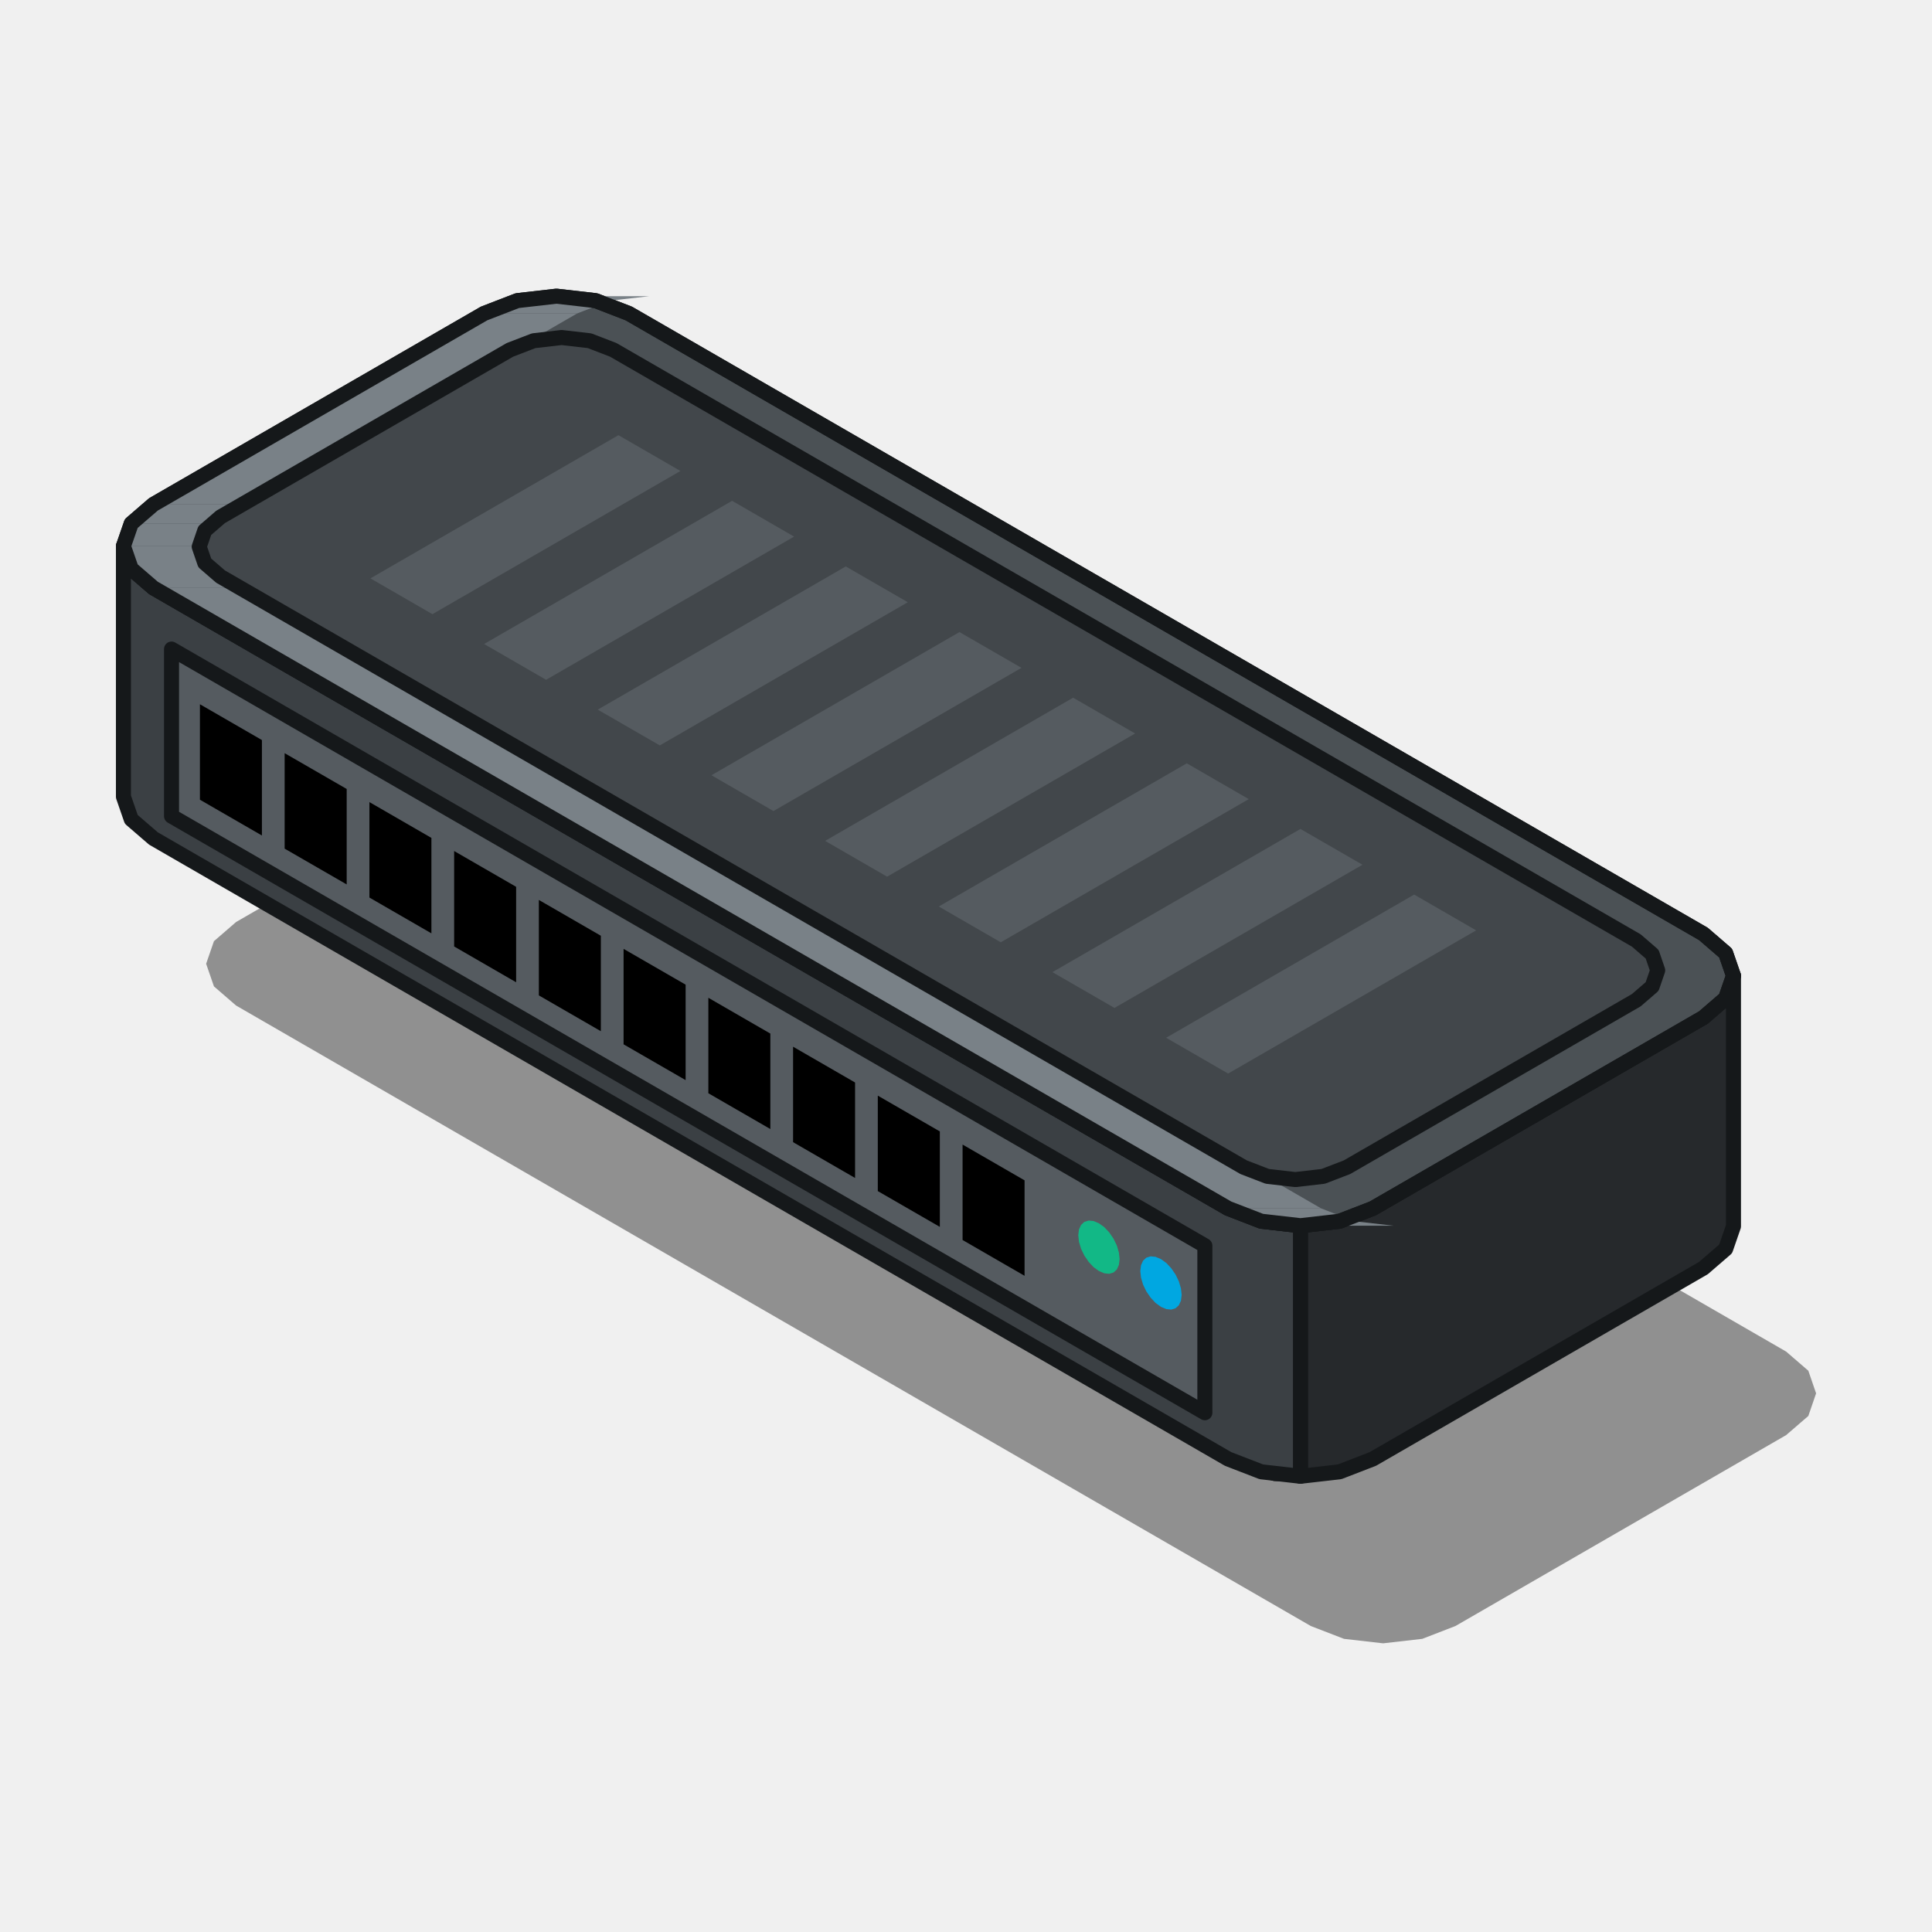
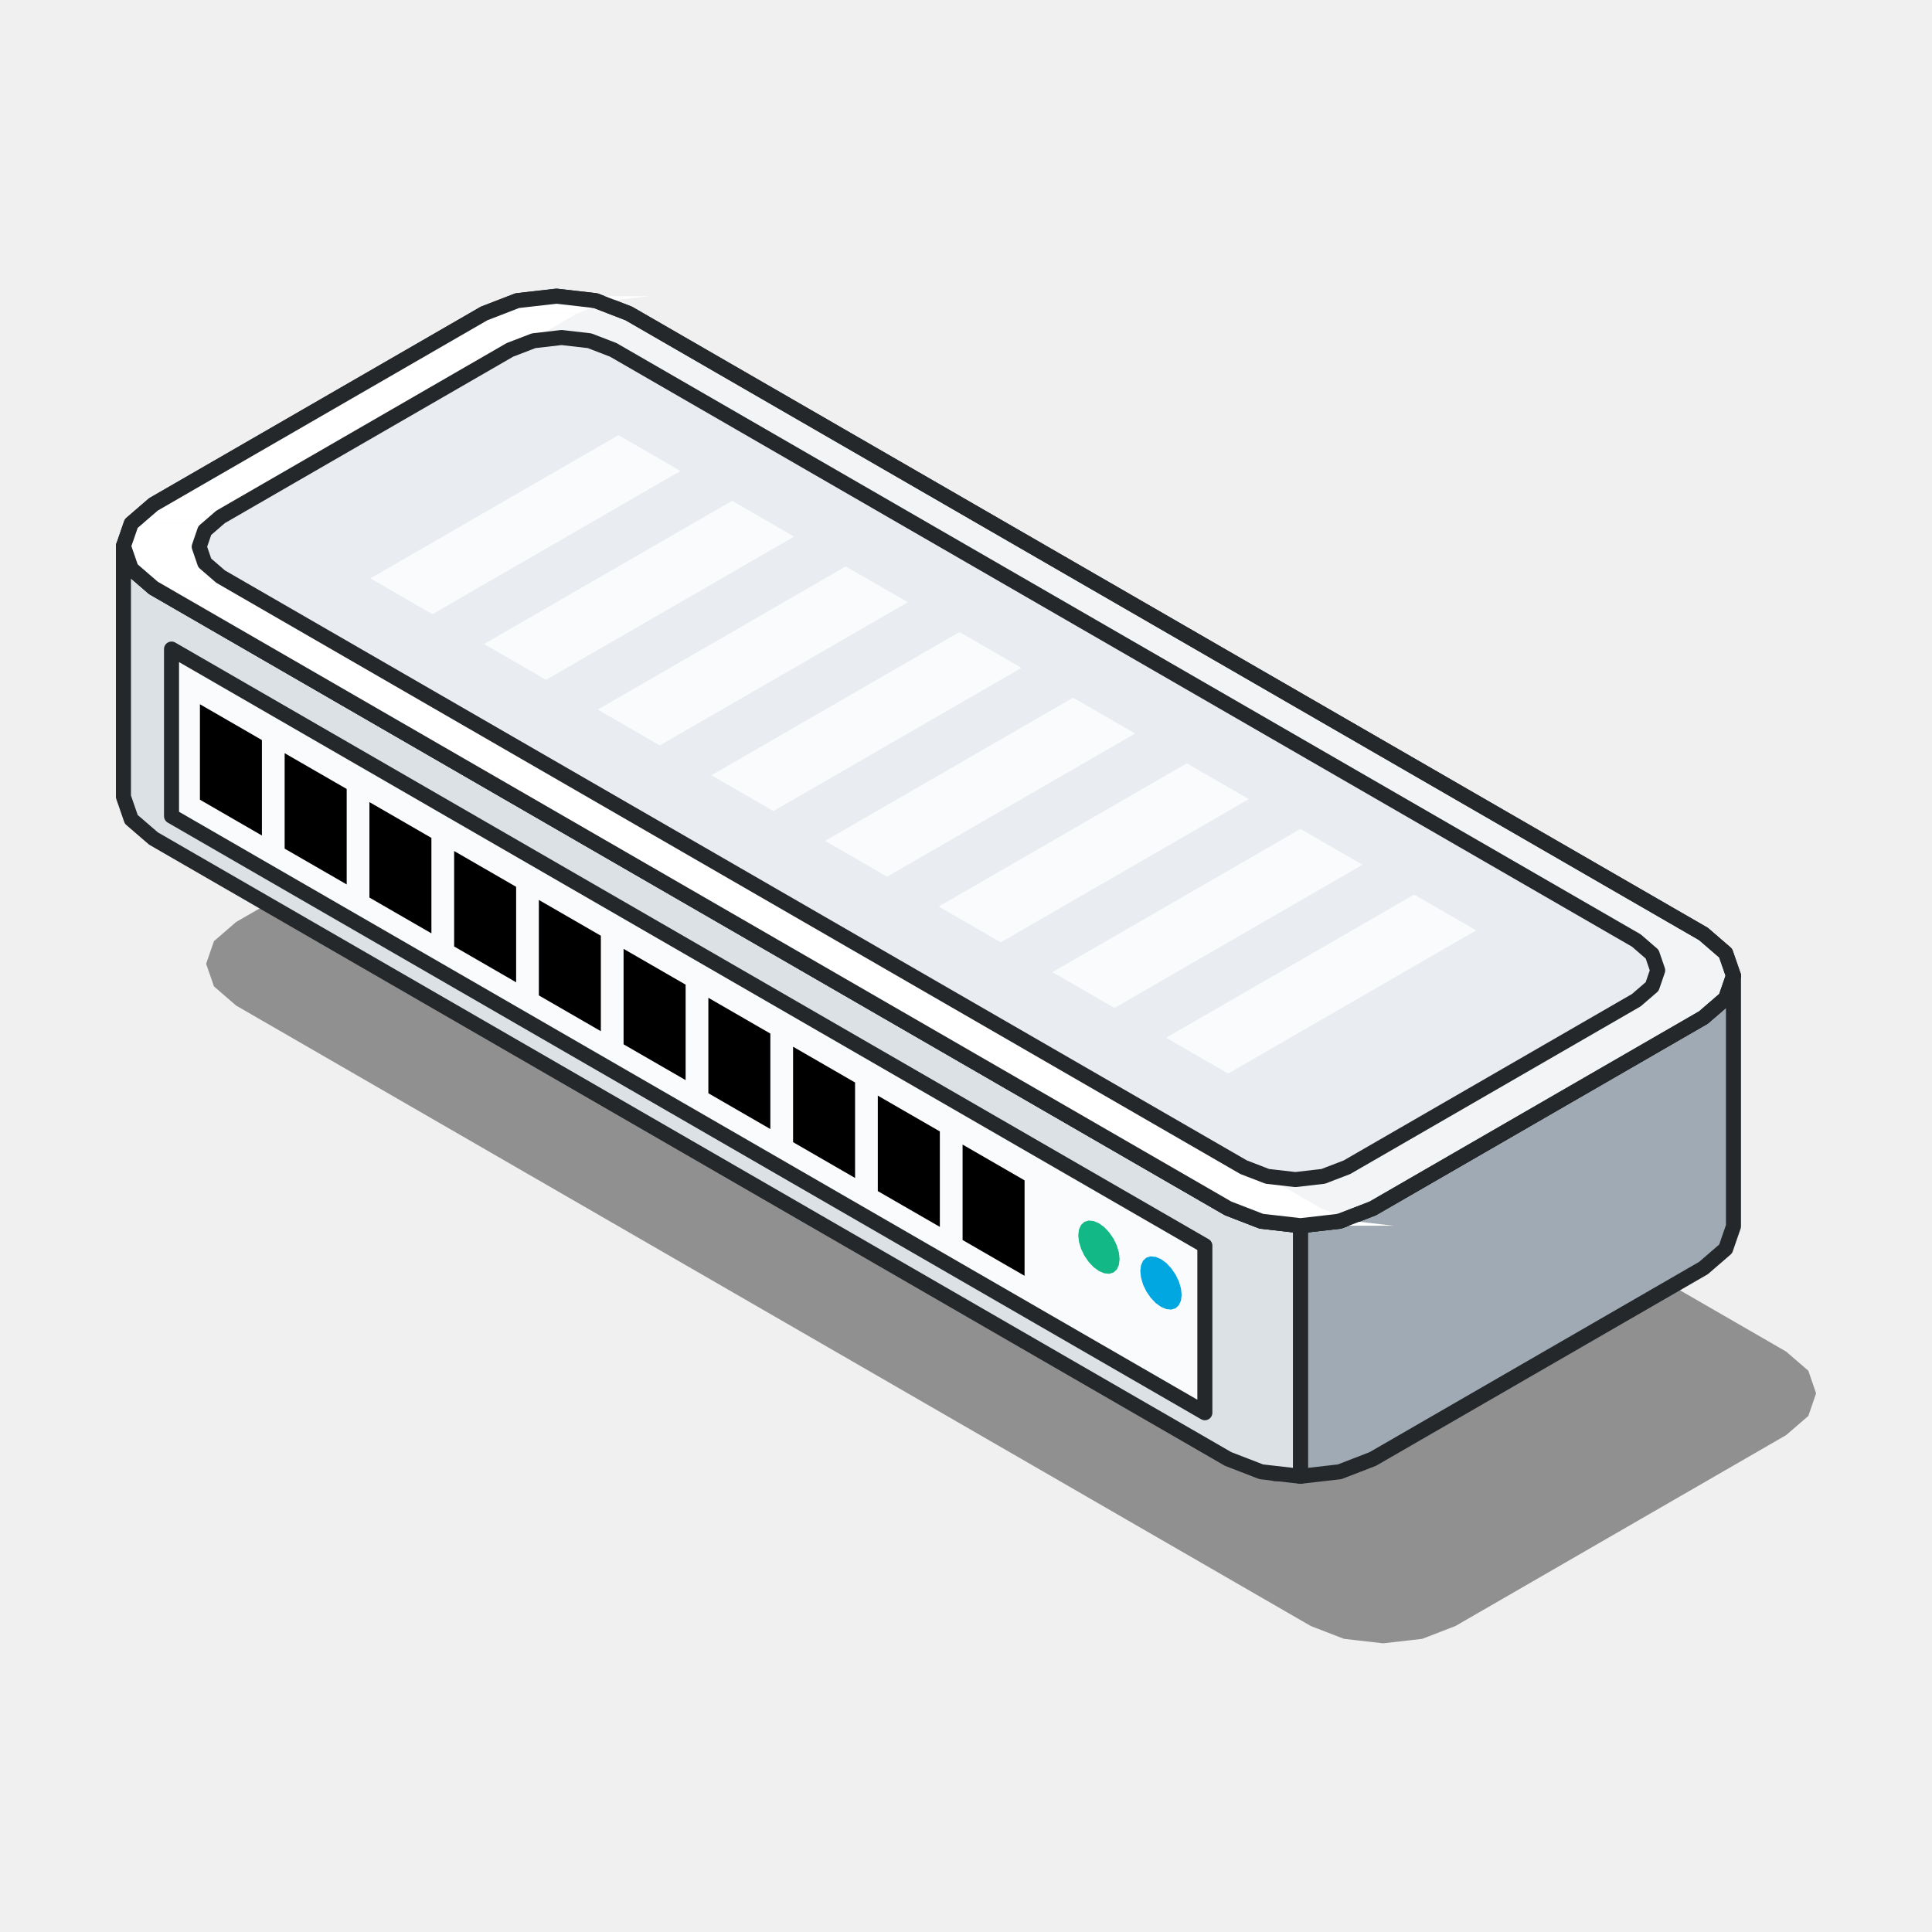
<svg xmlns="http://www.w3.org/2000/svg" viewBox="-2.14 3.87 514.27 514.27" width="514.27" height="514.27">
  <g transform="translate(245.00,289.00) scale(1.5881)">
    <polygon points="88.33,93.00 82.77,95.15 76.21,95.90 69.65,95.15 64.09,93.00 -116.05,-11.00 -119.76,-14.21 -121.07,-18.00 -119.76,-21.79 -116.05,-25.00 -60.62,-57.00 -55.06,-59.15 -48.50,-59.90 -41.94,-59.15 -36.37,-57.00 143.76,47.00 147.48,50.21 148.78,54.00 147.48,57.79 143.76,61.00" fill="#000000" opacity="0.4" />
-     <polygon points="-42.50,-65.54 -45.03,-63.00 -91.80,-36.00 -96.19,-34.54 -96.19,-24.54 -91.80,-26.00 -45.03,-53.00 -42.50,-55.54" fill="#161819" stroke="#15181A" stroke-width="2.519" stroke-linejoin="round" stroke-miterlimit="10" />
-     <polygon points="-96.19,-34.54 -101.26,-34.54 -105.66,-36.00 -114.32,-41.00 -116.85,-43.54 -116.85,-33.54 -114.32,-31.00 -105.66,-26.00 -101.26,-24.54 -96.19,-24.54" fill="#373B3F" stroke="#15181A" stroke-width="2.519" stroke-linejoin="round" stroke-miterlimit="10" />
-     <polygon points="-91.80,-36.00 -96.19,-34.54 -101.26,-34.54 -105.66,-36.00 -114.32,-41.00 -116.85,-43.54 -116.85,-46.46 -114.32,-49.00 -67.55,-76.00 -63.16,-77.46 -58.09,-77.46 -53.69,-76.00 -45.03,-71.00 -42.50,-68.46 -42.50,-65.54 -45.03,-63.00" fill="#373B3F" stroke="#15181A" stroke-width="2.519" stroke-linejoin="round" stroke-miterlimit="10" />
-     <polygon points="116.85,26.46 114.32,29.00 67.55,56.00 63.16,57.46 63.16,67.46 67.55,66.00 114.32,39.00 116.85,36.46" fill="#161819" stroke="#15181A" stroke-width="2.519" stroke-linejoin="round" stroke-miterlimit="10" />
-     <polygon points="63.16,57.46 58.09,57.46 53.69,56.00 45.03,51.00 42.50,48.46 42.50,58.46 45.03,61.00 53.69,66.00 58.09,67.46 63.16,67.46" fill="#373B3F" stroke="#15181A" stroke-width="2.519" stroke-linejoin="round" stroke-miterlimit="10" />
-     <polygon points="67.55,56.00 63.16,57.46 58.09,57.46 53.69,56.00 45.03,51.00 42.50,48.46 42.50,45.54 45.03,43.00 91.80,16.00 96.19,14.54 101.26,14.54 105.66,16.00 114.32,21.00 116.85,23.54 116.85,26.46 114.32,29.00" fill="#373B3F" stroke="#15181A" stroke-width="2.519" stroke-linejoin="round" stroke-miterlimit="10" />
-     <polygon points="134.93,-16.00 133.62,-12.21 129.90,-9.00 74.48,23.00 68.92,25.15 62.35,25.90 62.35,67.90 68.92,67.15 74.48,65.00 129.90,33.00 133.62,29.79 134.93,26.00" fill="#26292C" stroke="#15181A" stroke-width="2.519" stroke-linejoin="round" stroke-miterlimit="10" />
-     <polygon points="62.35,25.90 55.79,25.15 50.23,23.00 -129.90,-81.00 -133.62,-84.21 -134.93,-88.00 -134.93,-46.00 -133.62,-42.21 -129.90,-39.00 50.23,65.00 55.79,67.15 62.35,67.90" fill="#3B4044" stroke="#15181A" stroke-width="2.519" stroke-linejoin="round" stroke-miterlimit="10" />
-     <polygon points="74.48,23.00 68.92,25.15 62.35,25.90 55.79,25.15 50.23,23.00 -129.90,-81.00 -133.62,-84.21 -134.93,-88.00 -133.62,-91.79 -129.90,-95.00 -74.48,-127.00 -68.92,-129.15 -62.35,-129.90 -55.79,-129.15 -50.23,-127.00 129.90,-23.00 133.62,-19.79 134.93,-16.00 133.62,-12.21 129.90,-9.00" fill="#4B5155" stroke="#15181A" stroke-width="2.519" stroke-linejoin="round" stroke-miterlimit="10" />
-     <polygon points="62.35,25.90 55.79,25.15 71.38,25.15 77.94,25.90" fill="#798187" />
-     <polygon points="55.79,25.15 50.23,23.00 65.82,23.00 71.38,25.15" fill="#798187" />
-     <polygon points="50.23,23.00 -129.90,-81.00 -114.32,-81.00 65.82,23.00" fill="#798187" />
-     <polygon points="-129.90,-81.00 -133.62,-84.21 -118.03,-84.21 -114.32,-81.00" fill="#798187" />
-     <polygon points="-133.62,-84.21 -134.93,-88.00 -119.34,-88.00 -118.03,-84.21" fill="#798187" />
-     <polygon points="-134.93,-88.00 -133.62,-91.79 -118.03,-91.79 -119.34,-88.00" fill="#798187" />
-     <polygon points="-133.62,-91.79 -129.90,-95.00 -114.32,-95.00 -118.03,-91.79" fill="#798187" />
-     <polygon points="-129.90,-95.00 -74.48,-127.00 -58.89,-127.00 -114.32,-95.00" fill="#798187" />
-     <polygon points="-74.48,-127.00 -68.92,-129.15 -53.33,-129.15 -58.89,-127.00" fill="#798187" />
-     <polygon points="-68.92,-129.15 -62.35,-129.90 -46.77,-129.90 -53.33,-129.15" fill="#798187" />
-     <polygon points="74.48,23.00 68.92,25.15 62.35,25.90 55.79,25.15 50.23,23.00 -129.90,-81.00 -133.62,-84.21 -134.93,-88.00 -133.62,-91.79 -129.90,-95.00 -74.48,-127.00 -68.92,-129.15 -62.35,-129.90 -55.79,-129.15 -50.23,-127.00 129.90,-23.00 133.62,-19.79 134.93,-16.00 133.62,-12.21 129.90,-9.00" fill="none" stroke="#15181A" stroke-width="2.519" stroke-linejoin="round" stroke-miterlimit="10" />
-     <polygon points="70.15,16.10 66.17,17.63 61.49,18.17 56.80,17.63 52.83,16.10 -118.65,-82.90 -121.30,-85.19 -122.23,-87.90 -121.30,-90.61 -118.65,-92.90 -70.15,-120.90 -66.17,-122.43 -61.49,-122.97 -56.80,-122.43 -52.83,-120.90 118.65,-21.90 121.30,-19.61 122.23,-16.90 121.30,-14.19 118.65,-11.90" fill="#42474B" stroke="#15181A" stroke-width="2.519" stroke-linejoin="round" stroke-miterlimit="10" />
-     <polygon points="-51.96,-106.60 -41.57,-100.60 -83.14,-76.60 -93.53,-82.60" fill="#555B60" />
-     <polygon points="-32.91,-95.60 -22.52,-89.60 -64.09,-65.60 -74.48,-71.60" fill="#555B60" />
-     <polygon points="-13.86,-84.60 -3.46,-78.60 -45.03,-54.60 -55.43,-60.60" fill="#555B60" />
-     <polygon points="5.20,-73.60 15.59,-67.60 -25.98,-43.60 -36.37,-49.60" fill="#555B60" />
-     <polygon points="24.25,-62.60 34.64,-56.60 -6.93,-32.60 -17.32,-38.60" fill="#555B60" />
-     <polygon points="43.30,-51.60 53.69,-45.60 12.12,-21.60 1.73,-27.60" fill="#555B60" />
-     <polygon points="62.35,-40.60 72.75,-34.60 31.18,-10.60 20.78,-16.60" fill="#555B60" />
-     <polygon points="81.41,-29.60 91.80,-23.60 50.23,0.40 39.84,-5.60" fill="#555B60" />
-     <polygon points="-126.87,-42.75 46.33,57.25 46.33,29.25 -126.87,-70.75" fill="#555B60" stroke="#15181A" stroke-width="2.519" stroke-linejoin="round" stroke-miterlimit="10" />
+     <polygon points="-42.50,-65.54 -45.03,-63.00 -91.80,-36.00 -96.19,-34.54 -96.19,-24.54 -91.80,-26.00 -45.03,-53.00 -42.50,-55.54" fill="#4A535C" stroke="#24282B" stroke-width="2.519" stroke-linejoin="round" stroke-miterlimit="10" />
+     <polygon points="-96.19,-34.54 -101.26,-34.54 -105.66,-36.00 -114.32,-41.00 -116.85,-43.54 -116.85,-33.54 -114.32,-31.00 -105.66,-26.00 -101.26,-24.54 -96.19,-24.54" fill="#CBD3DA" stroke="#24282B" stroke-width="2.519" stroke-linejoin="round" stroke-miterlimit="10" />
+     <polygon points="-91.80,-36.00 -96.19,-34.54 -101.26,-34.54 -105.66,-36.00 -114.32,-41.00 -116.85,-43.54 -116.85,-46.46 -114.32,-49.00 -67.55,-76.00 -63.16,-77.46 -58.09,-77.46 -53.69,-76.00 -45.03,-71.00 -42.50,-68.46 -42.50,-65.54 -45.03,-63.00" fill="#CBD3DA" stroke="#24282B" stroke-width="2.519" stroke-linejoin="round" stroke-miterlimit="10" />
+     <polygon points="116.85,26.46 114.32,29.00 67.55,56.00 63.16,57.46 63.16,67.46 67.55,66.00 114.32,39.00 116.85,36.46" fill="#4A535C" stroke="#24282B" stroke-width="2.519" stroke-linejoin="round" stroke-miterlimit="10" />
+     <polygon points="63.16,57.46 58.09,57.46 53.69,56.00 45.03,51.00 42.50,48.46 42.50,58.46 45.03,61.00 53.69,66.00 58.09,67.46 63.16,67.46" fill="#CBD3DA" stroke="#24282B" stroke-width="2.519" stroke-linejoin="round" stroke-miterlimit="10" />
+     <polygon points="67.55,56.00 63.16,57.46 58.09,57.46 53.69,56.00 45.03,51.00 42.50,48.46 42.50,45.54 45.03,43.00 91.80,16.00 96.19,14.54 101.26,14.54 105.66,16.00 114.32,21.00 116.85,23.54 116.85,26.46 114.32,29.00" fill="#CBD3DA" stroke="#24282B" stroke-width="2.519" stroke-linejoin="round" stroke-miterlimit="10" />
+     <polygon points="134.93,-16.00 133.62,-12.21 129.90,-9.00 74.48,23.00 68.92,25.15 62.35,25.90 62.35,67.90 68.92,67.15 74.48,65.00 129.90,33.00 133.62,29.79 134.93,26.00" fill="#A0AAB4" stroke="#24282B" stroke-width="2.519" stroke-linejoin="round" stroke-miterlimit="10" />
+     <polygon points="62.35,25.90 55.79,25.15 50.23,23.00 -129.90,-81.00 -133.62,-84.21 -134.93,-88.00 -134.93,-46.00 -133.62,-42.21 -129.90,-39.00 50.23,65.00 55.79,67.15 62.35,67.90" fill="#DCE1E6" stroke="#24282B" stroke-width="2.519" stroke-linejoin="round" stroke-miterlimit="10" />
+     <polygon points="74.48,23.00 68.92,25.15 62.35,25.90 55.79,25.15 50.23,23.00 -129.90,-81.00 -133.62,-84.21 -134.93,-88.00 -133.62,-91.79 -129.90,-95.00 -74.48,-127.00 -68.92,-129.15 -62.35,-129.90 -55.79,-129.15 -50.23,-127.00 129.90,-23.00 133.62,-19.79 134.93,-16.00 133.62,-12.21 129.90,-9.00" fill="#F2F4F6" stroke="#24282B" stroke-width="2.519" stroke-linejoin="round" stroke-miterlimit="10" />
+     <polygon points="62.35,25.90 55.79,25.15 71.38,25.15 77.94,25.90" fill="#FFFFFF" />
+     <polygon points="55.79,25.15 50.23,23.00 65.82,23.00 71.38,25.15" fill="#FFFFFF" />
+     <polygon points="50.23,23.00 -129.90,-81.00 -114.32,-81.00 65.82,23.00" fill="#FFFFFF" />
+     <polygon points="-129.90,-81.00 -133.62,-84.21 -118.03,-84.21 -114.32,-81.00" fill="#FFFFFF" />
+     <polygon points="-133.62,-84.21 -134.93,-88.00 -119.34,-88.00 -118.03,-84.21" fill="#FFFFFF" />
+     <polygon points="-134.93,-88.00 -133.62,-91.79 -118.03,-91.79 -119.34,-88.00" fill="#FFFFFF" />
+     <polygon points="-133.62,-91.79 -129.90,-95.00 -114.32,-95.00 -118.03,-91.79" fill="#FFFFFF" />
+     <polygon points="-129.90,-95.00 -74.48,-127.00 -58.89,-127.00 -114.32,-95.00" fill="#FFFFFF" />
+     <polygon points="-74.48,-127.00 -68.92,-129.15 -53.33,-129.15 -58.89,-127.00" fill="#FFFFFF" />
+     <polygon points="-68.92,-129.15 -62.35,-129.90 -46.77,-129.90 -53.33,-129.15" fill="#FFFFFF" />
+     <polygon points="74.48,23.00 68.92,25.15 62.35,25.90 55.79,25.15 50.23,23.00 -129.90,-81.00 -133.62,-84.21 -134.93,-88.00 -133.62,-91.79 -129.90,-95.00 -74.48,-127.00 -68.92,-129.15 -62.35,-129.90 -55.79,-129.15 -50.23,-127.00 129.90,-23.00 133.62,-19.79 134.93,-16.00 133.62,-12.21 129.90,-9.00" fill="none" stroke="#24282B" stroke-width="2.519" stroke-linejoin="round" stroke-miterlimit="10" />
+     <polygon points="70.15,16.10 66.17,17.63 61.49,18.17 56.80,17.63 52.83,16.10 -118.65,-82.90 -121.30,-85.19 -122.23,-87.90 -121.30,-90.61 -118.65,-92.90 -70.15,-120.90 -66.17,-122.43 -61.49,-122.97 -56.80,-122.43 -52.83,-120.90 118.65,-21.90 121.30,-19.61 122.23,-16.90 121.30,-14.19 118.65,-11.90" fill="#E9EDF1" stroke="#24282B" stroke-width="2.519" stroke-linejoin="round" stroke-miterlimit="10" />
+     <polygon points="-51.96,-106.60 -41.57,-100.60 -83.14,-76.60 -93.53,-82.60" fill="#FAFBFC" />
+     <polygon points="-32.91,-95.60 -22.52,-89.60 -64.09,-65.60 -74.48,-71.60" fill="#FAFBFC" />
+     <polygon points="-13.86,-84.60 -3.46,-78.60 -45.03,-54.60 -55.43,-60.60" fill="#FAFBFC" />
+     <polygon points="5.20,-73.60 15.59,-67.60 -25.98,-43.60 -36.37,-49.60" fill="#FAFBFC" />
+     <polygon points="24.25,-62.60 34.64,-56.60 -6.93,-32.60 -17.32,-38.60" fill="#FAFBFC" />
+     <polygon points="43.30,-51.60 53.69,-45.60 12.12,-21.60 1.73,-27.60" fill="#FAFBFC" />
+     <polygon points="62.35,-40.60 72.75,-34.60 31.18,-10.60 20.78,-16.60" fill="#FAFBFC" />
+     <polygon points="81.41,-29.60 91.80,-23.60 50.23,0.40 39.84,-5.60" fill="#FAFBFC" />
+     <polygon points="-126.87,-42.75 46.33,57.25 46.33,29.25 -126.87,-70.75" fill="#FAFBFC" stroke="#24282B" stroke-width="2.519" stroke-linejoin="round" stroke-miterlimit="10" />
    <polygon points="-122.11,-45.50 -111.72,-39.50 -111.72,-55.50 -122.11,-61.50" fill="#000000" />
    <polygon points="-107.91,-37.30 -97.51,-31.30 -97.51,-47.30 -107.91,-53.30" fill="#000000" />
    <polygon points="-93.70,-29.10 -83.31,-23.10 -83.31,-39.10 -93.70,-45.10" fill="#000000" />
    <polygon points="-79.50,-20.90 -69.11,-14.90 -69.11,-30.90 -79.50,-36.90" fill="#000000" />
    <polygon points="-65.30,-12.70 -54.91,-6.70 -54.91,-22.70 -65.30,-28.70" fill="#000000" />
    <polygon points="-51.10,-4.50 -40.70,1.50 -40.70,-14.50 -51.10,-20.50" fill="#000000" />
    <polygon points="-36.89,3.70 -26.50,9.70 -26.50,-6.30 -36.89,-12.30" fill="#000000" />
    <polygon points="-22.69,11.90 -12.30,17.90 -12.30,1.90 -22.69,-4.10" fill="#000000" />
    <polygon points="-8.49,20.10 1.91,26.10 1.91,10.10 -8.49,4.10" fill="#000000" />
    <polygon points="5.72,28.30 16.11,34.30 16.11,18.30 5.72,12.30" fill="#000000" />
    <polygon points="32.04,31.50 31.92,30.40 31.58,29.23 31.03,28.09 30.31,27.04 29.48,26.15 28.58,25.50 27.68,25.12 26.85,25.04 26.13,25.26 25.58,25.77 25.23,26.53 25.11,27.50 25.23,28.60 25.58,29.77 26.13,30.91 26.85,31.96 27.68,32.85 28.58,33.50 29.48,33.88 30.31,33.96 31.03,33.74 31.58,33.23 31.92,32.47" fill="#12B886" />
    <polygon points="42.44,37.50 42.32,36.40 41.97,35.23 41.42,34.09 40.70,33.04 39.87,32.15 38.97,31.50 38.07,31.12 37.24,31.04 36.52,31.26 35.97,31.77 35.63,32.53 35.51,33.50 35.63,34.60 35.97,35.77 36.52,36.91 37.24,37.96 38.07,38.85 38.97,39.50 39.87,39.88 40.70,39.96 41.42,39.74 41.97,39.23 42.32,38.47" fill="#00A7E1" />
  </g>
</svg>
